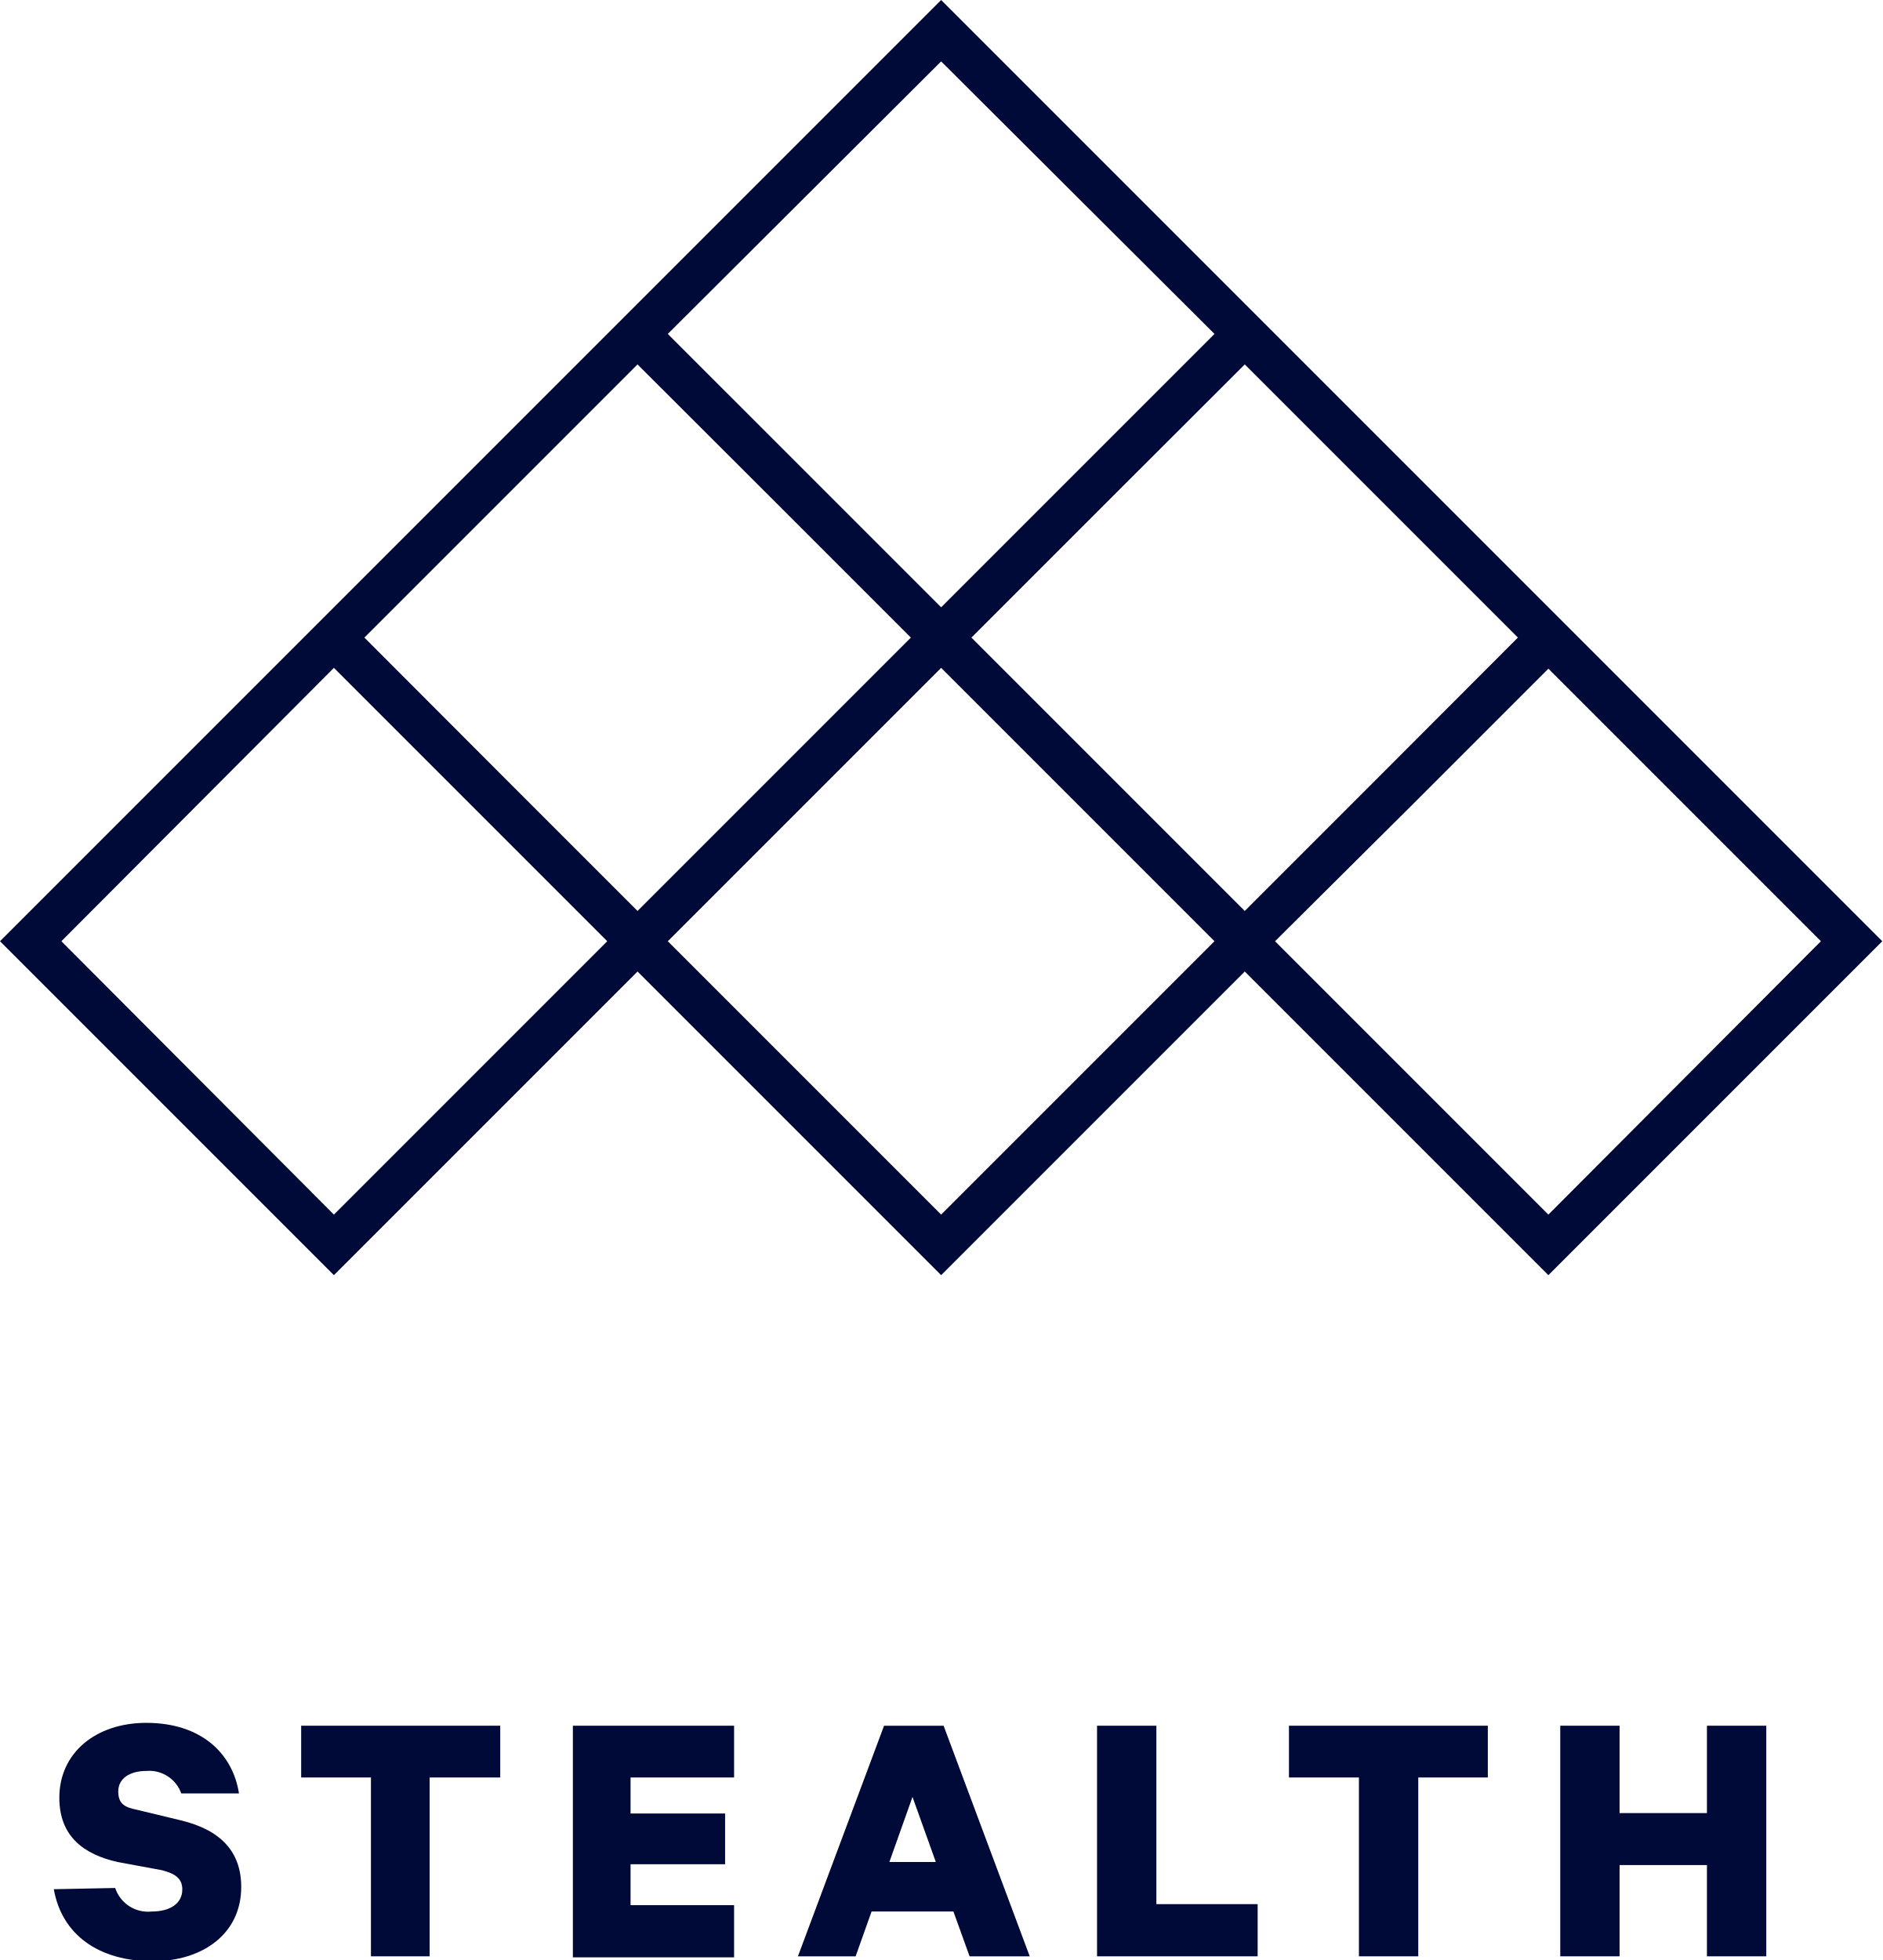
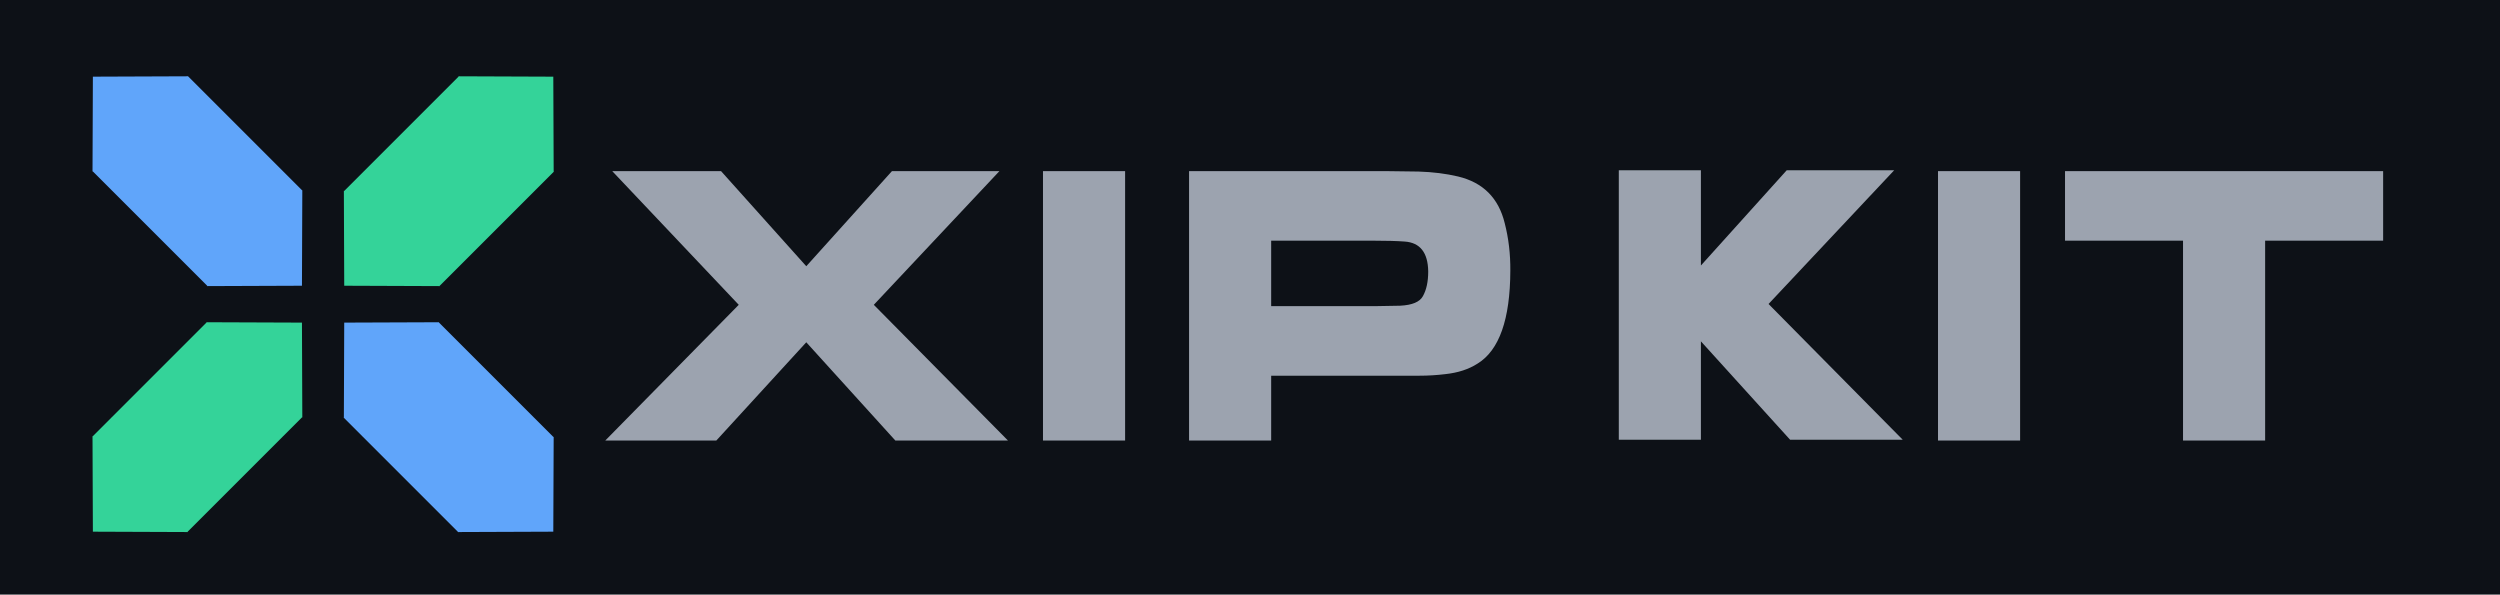
- <svg xmlns="http://www.w3.org/2000/svg" viewBox="0 0 92 95.79">
-   <g fill="#000a38">
-     <path d="m5.63 92.27a1.69 1.69 0 0 0 1.79 1.15c.88 0 1.49-.38 1.49-1.08 0-.53-.34-.77-1-.94l-2.17-.4c-1.62-.37-2.84-1.23-2.84-3.14 0-2.21 1.8-3.66 4.25-3.66 2.7 0 4.23 1.51 4.53 3.45h-2.82a1.66 1.66 0 0 0 -1.7-1.1c-.82 0-1.38.37-1.38 1s.34.78.92.9l2.16.52c1.89.46 2.93 1.5 2.93 3.25 0 2.31-1.91 3.63-4.32 3.63-2.65 0-4.45-1.3-4.84-3.52z" />
-     <path d="m14.72 84.34h9.73v2.53h-3.45v8.74h-2.87v-8.74h-3.41z" />
-     <path d="m35.88 84.34v2.53h-5.06v1.76h4.62v2.48h-4.62v2h5.06v2.55h-7.88v-11.32z" />
-     <path d="m46.12 84.34 4.21 11.27h-2.94l-.79-2.19h-4l-.78 2.19h-2.82l4.21-11.27zm-2.65 6.66h2.27l-1.14-3.18z" />
-     <path d="m53.62 84.34h2.9v8.72h4.95v2.55h-7.85z" />
-     <path d="m63 84.34h9.72v2.53h-3.4v8.74h-2.9v-8.74h-3.42z" />
-     <path d="m86.33 84.34v11.27h-2.9v-4.46h-4.27v4.46h-2.9v-11.27h2.9v4.27h4.27v-4.27z" />
-     <path d="m92 46-14.84-14.84-1.48-1.48-13.36-13.36-1.48-1.48-14.84-14.84-14.84 14.84-1.48 1.48-13.36 13.36-1.48 1.48-14.84 14.84 16.32 16.32 14.84-14.84 14.84 14.84 14.84-14.84 14.84 14.84zm-31.16-28.19 13.35 13.35-6.67 6.68-6.68 6.68-13.36-13.36 6.68-6.68zm-14.84-14.81 13.36 13.32-6.68 6.68-6.68 6.68-6.68-6.68-6.68-6.68zm-28.19 28.16 13.35-13.35 6.68 6.67 6.68 6.68-13.36 13.36-6.68-6.68zm-1.49 28.2-13.32-13.36 13.32-13.36 6.68 6.68 6.68 6.68zm29.68 0-13.36-13.36 13.36-13.36 13.36 13.36zm23-20 6.68-6.68 13.32 13.32-13.32 13.36-13.36-13.36z" />
+ <svg xmlns="http://www.w3.org/2000/svg" width="925px" height="220px" viewBox="0 0 925 220" version="1.1">
+   <g id="Page-1" stroke="none" stroke-width="1" fill="none" fill-rule="evenodd">
+     <g id="Dark-bg">
+       <rect id="Rectangle" fill="#0D1117" x="0" y="0" width="925" height="220" />
+       <path d="M629.338,63 L629.337,98.175 L629.375,98.195 L661.084,63 L700.845,63 L654.36,112.473 L703.999,162.692 L662.329,162.692 L629.375,126.335 L629.337,126.199 L629.338,162.692 L598.957,162.692 L598.957,63 L629.338,63 Z M747.441,163 L747.441,63.308 L717.061,63.308 L717.061,163 L747.441,163 Z M838.099,163 L838.099,89.04 L881.761,89.04 L881.761,63.308 L764.056,63.308 L764.056,89.04 L807.718,89.04 L807.718,163 L838.099,163 Z" id="KIT" fill="#9CA3AF" fill-rule="nonzero" />
+       <path d="M265.038,163 L298.324,126.643 L331.278,163 L372.948,163 L323.31,112.78 L369.794,63.308 L330.033,63.308 L298.324,98.503 L266.781,63.308 L226.523,63.308 L273.339,112.78 L223.949,163 L265.038,163 Z M416.287,163 L416.287,63.308 L385.906,63.308 L385.906,163 L416.287,163 Z M470.334,163 L470.334,139.011 L525.119,139.011 C528.384,139.011 531.594,138.817 534.748,138.43 C539.452,137.932 543.436,136.631 546.701,134.528 C554.725,129.603 558.765,118.148 558.82,100.163 C558.876,94.021 558.184,88.155 556.745,82.565 C554.476,73.269 548.721,67.513 539.479,65.3 C535.052,64.248 530.183,63.64 524.87,63.474 L524.87,63.474 L512.253,63.308 L439.953,63.308 L439.953,163 L470.334,163 Z M508.601,113.278 L470.334,113.278 L470.334,89.04 L507.386,89.04 C512.836,89.048 516.949,89.159 519.724,89.372 C525.423,89.759 528.329,93.439 528.439,100.412 C528.439,104.23 527.775,107.302 526.447,109.626 C525.285,111.729 522.491,112.891 518.063,113.112 L518.063,113.112 L508.601,113.278 Z" id="XIP" fill="#9CA3AF" fill-rule="nonzero" />
+       <g id="Attempt-2" transform="translate(34, 28)" fill-rule="nonzero">
+         <path d="M35.508,0.152 L77.934,42.578 L77.857,42.655 L77.722,77.722 L42.585,77.858 L42.685,77.757 L0.329,35.401 L0.229,35.502 L0.365,0.365 L35.43,0.229 L35.508,0.152 Z" id="Combined-Shape" fill="#60A5FA" />
+         <path d="M135.585,0.229 L170.722,0.365 L170.858,35.432 L170.934,35.508 L128.508,77.934 L128.43,77.857 L93.365,77.722 L93.229,42.585 L93.329,42.684 L135.685,0.328 L135.585,0.229 Z" id="Combined-Shape" fill="#34D399" />
+         <path d="M128.502,91.229 L128.402,91.329 L170.758,133.685 L170.858,133.585 L170.722,168.722 L135.654,168.858 L135.579,168.934 L93.153,126.508 L93.229,126.431 L93.365,91.365 L128.502,91.229 Z" id="Combined-Shape" fill="#60A5FA" />
+         <path d="M42.579,91.153 L42.655,91.229 L77.722,91.365 L77.858,126.502 L77.758,126.402 L35.402,168.758 L35.502,168.858 L0.365,168.722 L0.229,133.655 L0.153,133.579 L42.579,91.153 Z" id="Combined-Shape" fill="#34D399" />
+       </g>
+     </g>
  </g>
</svg>
